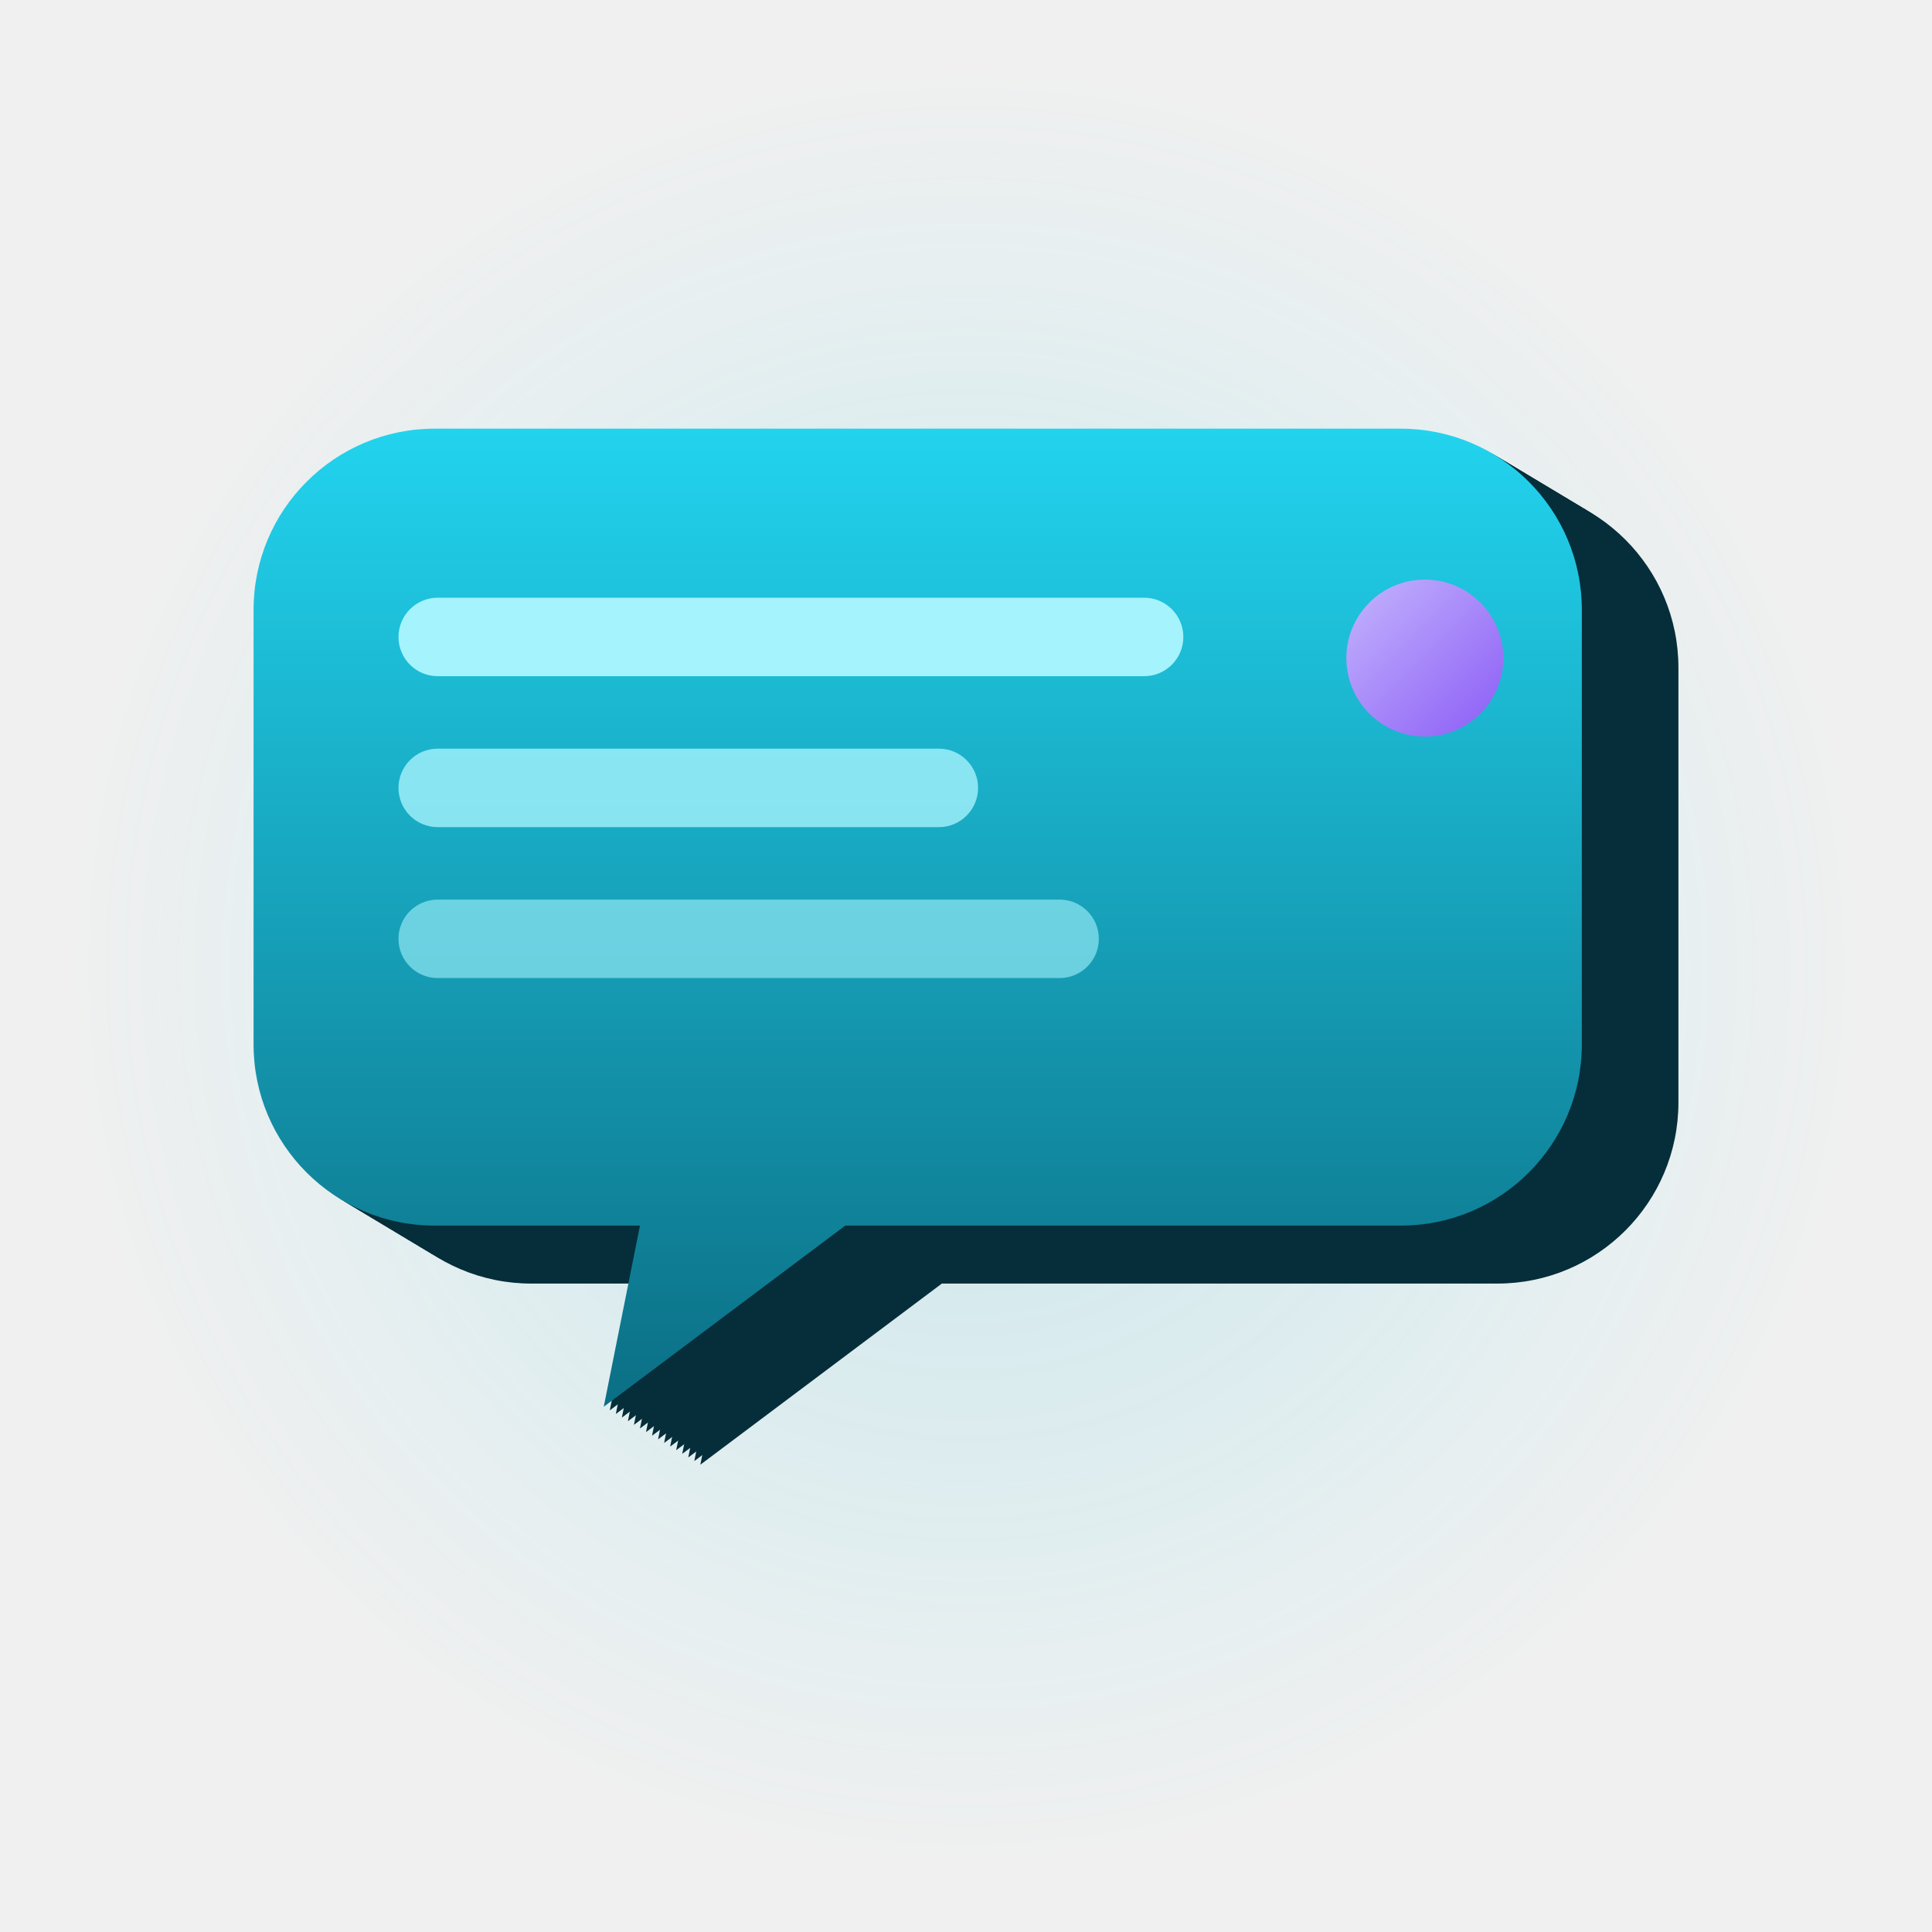
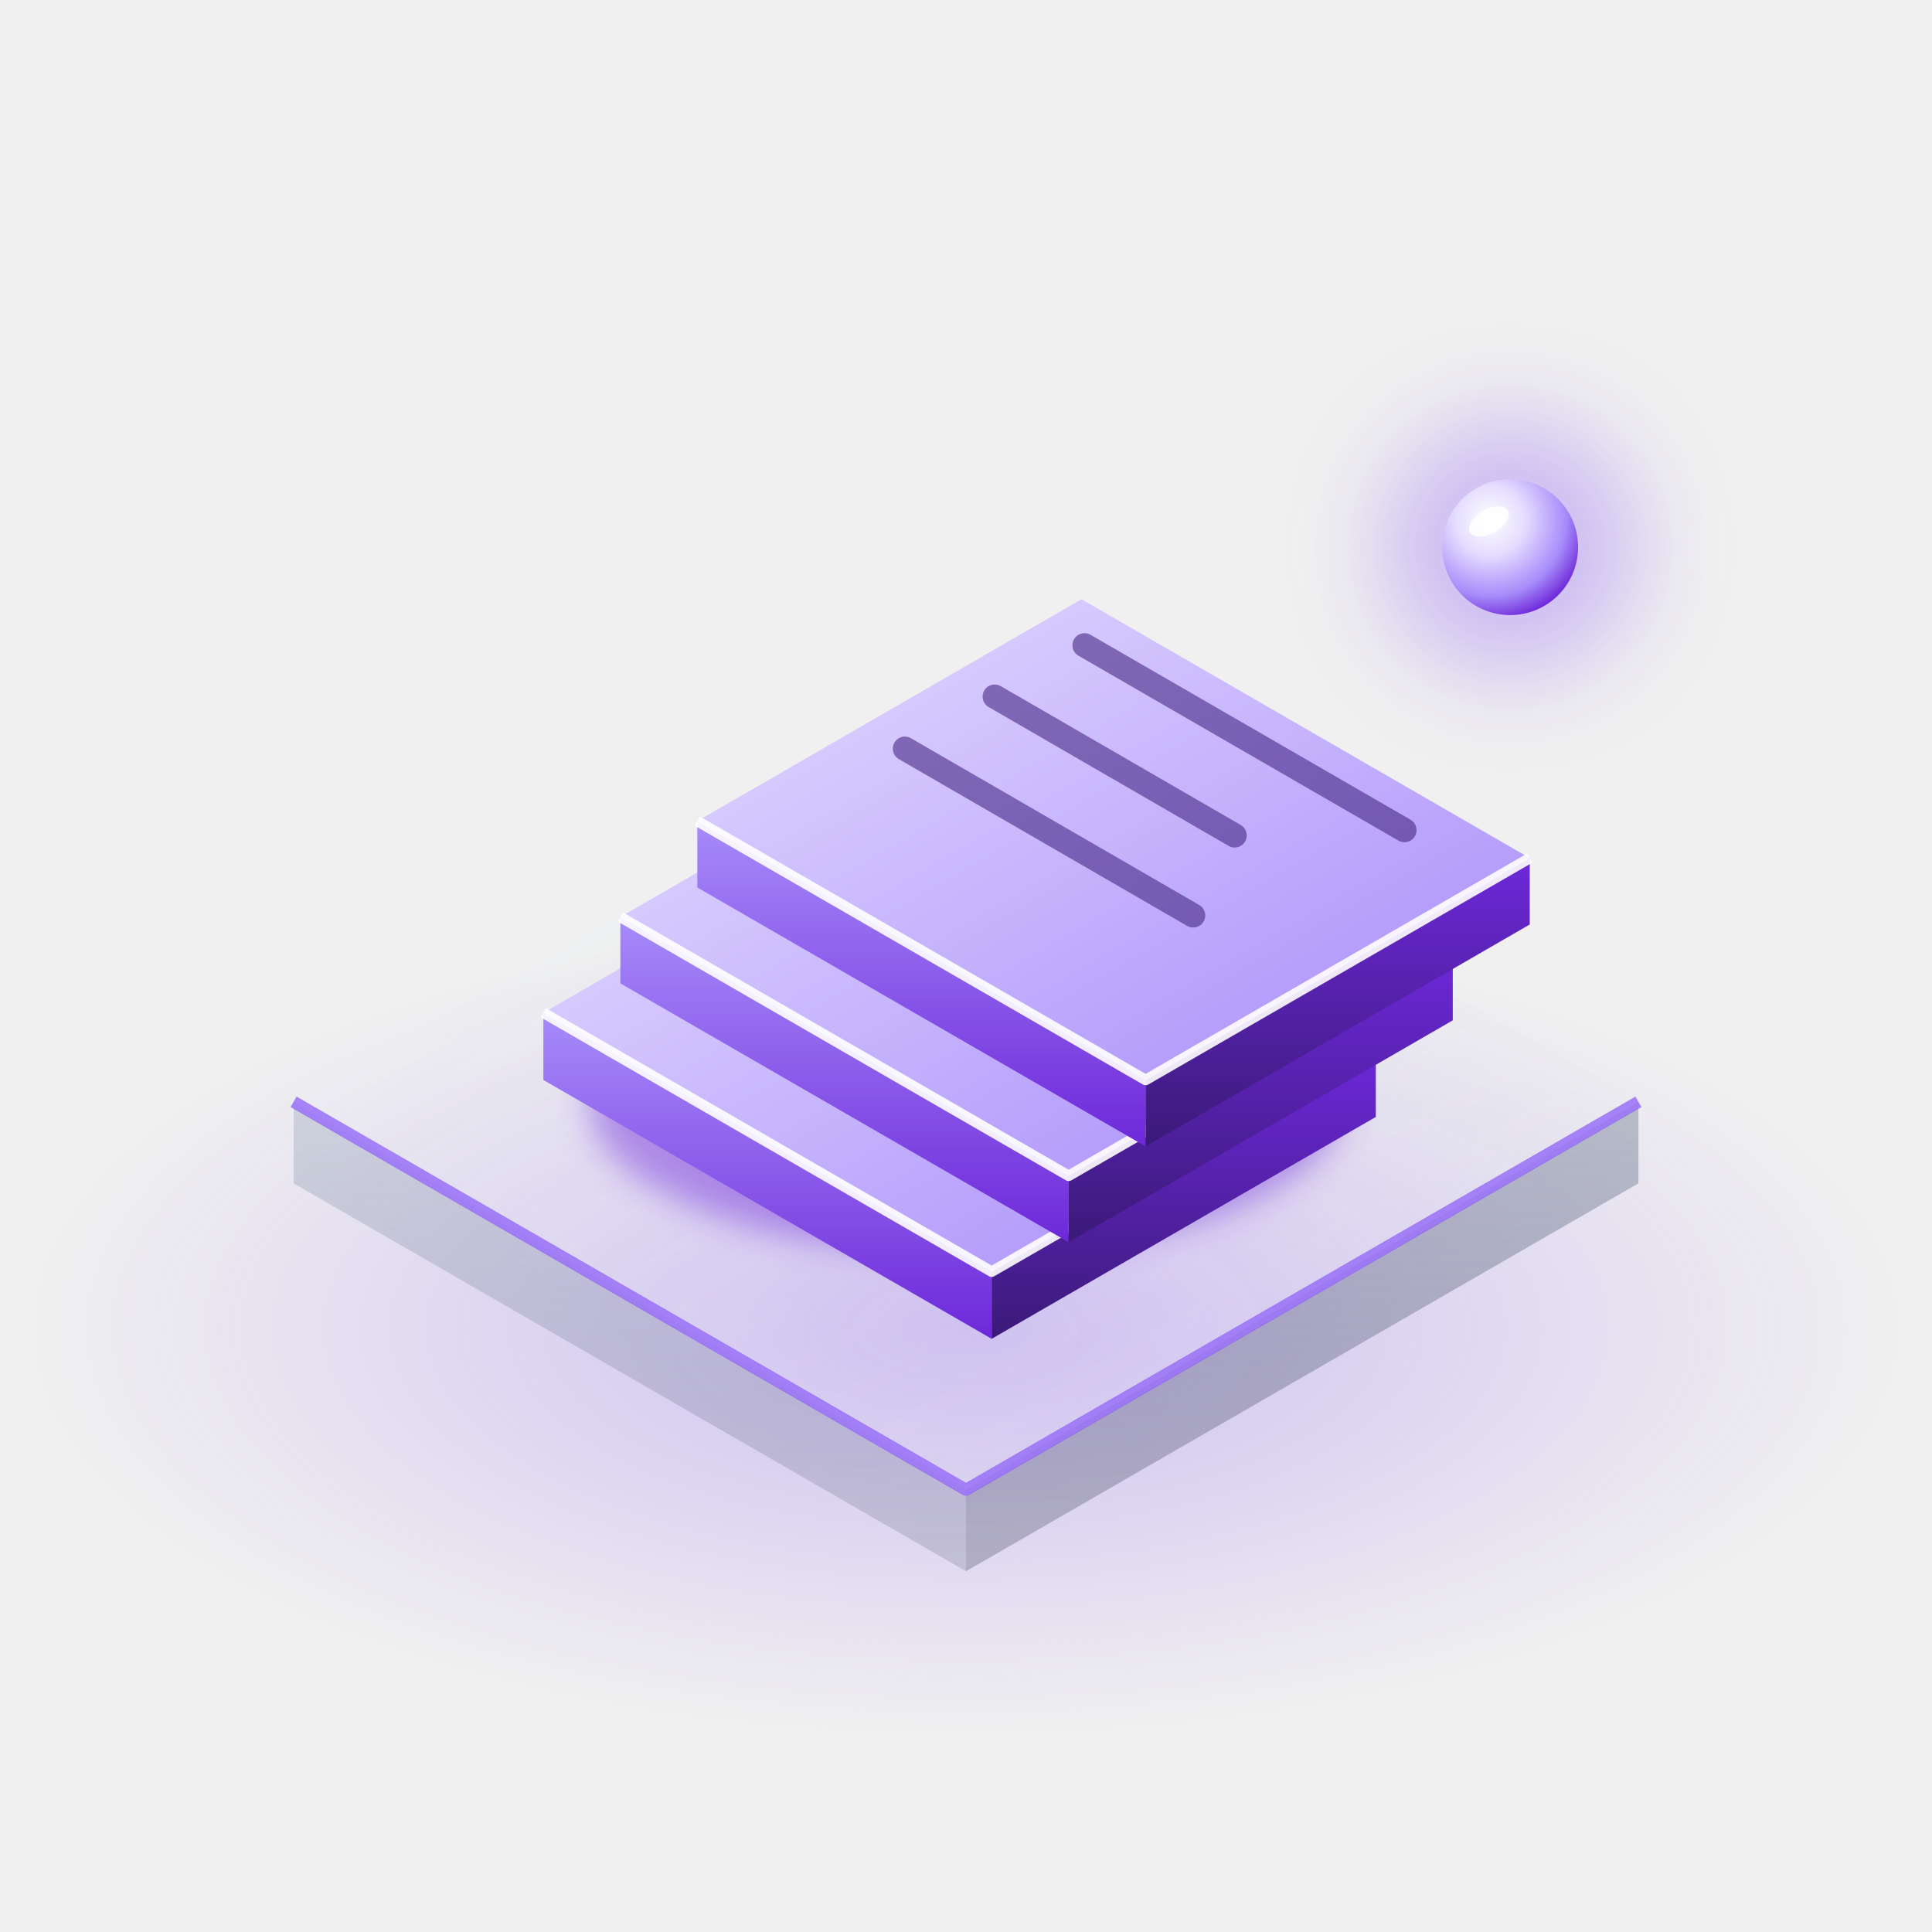
<svg xmlns="http://www.w3.org/2000/svg" viewBox="0 0 256 256" width="256" height="256" fill="none">
  <defs>
-     <linearGradient id="ll-top" x1="0" y1="0" x2="1" y2="1">
-       <stop offset="0" stop-color="#a5f3fc" />
-       <stop offset="1" stop-color="#22d3ee" />
+     <linearGradient id="llmd-top" x1="0" y1="0" x2="1" y2="1">
+       <stop offset="0" stop-color="#e4dcff" stop-opacity="1" />
+       <stop offset="1" stop-color="#a78bfa" stop-opacity="1" />
    </linearGradient>
-     <linearGradient id="ll-face" x1="0" y1="0" x2="0" y2="1">
-       <stop offset="0" stop-color="#22d3ee" />
-       <stop offset="1" stop-color="#0b6f85" />
+     <linearGradient id="llmd-left" x1="0" y1="0" x2="0" y2="1">
+       <stop offset="0" stop-color="#a78bfa" stop-opacity="1" />
+       <stop offset="1" stop-color="#6d28d9" stop-opacity="1" />
    </linearGradient>
-     <linearGradient id="ll-side" x1="0" y1="0" x2="0" y2="1">
-       <stop offset="0" stop-color="#0b6f85" />
-       <stop offset="1" stop-color="#052e3a" />
+     <linearGradient id="llmd-right" x1="0" y1="0" x2="0" y2="1">
+       <stop offset="0" stop-color="#6d28d9" stop-opacity="1" />
+       <stop offset="1" stop-color="#3b1a78" stop-opacity="1" />
    </linearGradient>
-     <linearGradient id="ll-vio" x1="0" y1="0" x2="1" y2="1">
-       <stop offset="0" stop-color="#c4b5fd" />
-       <stop offset="1" stop-color="#8b5cf6" />
+     <linearGradient id="llmd-spec" x1="0" y1="0" x2="1" y2="1">
+       <stop offset="0" stop-color="#ffffff" stop-opacity="0.55" />
+       <stop offset="1" stop-color="#ffffff" stop-opacity="0" />
    </linearGradient>
-     <radialGradient id="ll-glow" cx="0.5" cy="0.5" r="0.5">
-       <stop offset="0" stop-color="#0891b2" stop-opacity="0.18" />
-       <stop offset="0.6" stop-color="#22d3ee" stop-opacity="0.08" />
-       <stop offset="1" stop-color="#22d3ee" stop-opacity="0" />
+     <linearGradient id="llmd-ptop" x1="0" y1="0" x2="1" y2="1">
+       <stop offset="0" stop-color="#f1f5f9" stop-opacity="0.16" />
+       <stop offset="1" stop-color="#cbd5e1" stop-opacity="0.06" />
+     </linearGradient>
+     <linearGradient id="llmd-pleft" x1="0" y1="0" x2="0" y2="1">
+       <stop offset="0" stop-color="#94a3b8" stop-opacity="0.35" />
+       <stop offset="1" stop-color="#475569" stop-opacity="0.2" />
+     </linearGradient>
+     <linearGradient id="llmd-pright" x1="0" y1="0" x2="0" y2="1">
+       <stop offset="0" stop-color="#64748b" stop-opacity="0.4" />
+       <stop offset="1" stop-color="#1e293b" stop-opacity="0.25" />
+     </linearGradient>
+     <radialGradient id="llmd-halo" cx=".5" cy=".5" r=".5">
+       <stop offset="0" stop-color="#8b5cf6" stop-opacity="0.34" />
+       <stop offset="1" stop-color="#8b5cf6" stop-opacity="0" />
    </radialGradient>
+     <radialGradient id="llmd-orb" cx=".35" cy=".3" r=".75">
+       <stop offset="0" stop-color="#ffffff" />
+       <stop offset=".35" stop-color="#e4dcff" />
+       <stop offset=".75" stop-color="#a78bfa" />
+       <stop offset="1" stop-color="#6d28d9" />
+     </radialGradient>
+     <filter id="llmd-blur" x="-50%" y="-50%" width="200%" height="200%">
+       <feGaussianBlur stdDeviation="6" />
+     </filter>
+     <filter id="llmd-soft" x="-50%" y="-50%" width="200%" height="200%">
+       <feGaussianBlur stdDeviation="2.2" />
+     </filter>
  </defs>
-   <circle cx="128" cy="128" r="118" fill="url(#ll-glow)" />
-   <g transform="translate(128,128) scale(0.8) translate(-128.0,-133.0)">
-     <g transform="translate(16.00,9.60)">
-       <path d="M40 44h160a30 30 0 0 1 30 30v72a30 30 0 0 1-30 30H108l-40 30 6-30H40a30 30 0 0 1-30-30V74a30 30 0 0 1 30-30z" fill="#052e3a" />
-     </g>
-     <g transform="translate(15.00,9.00)">
-       <path d="M40 44h160a30 30 0 0 1 30 30v72a30 30 0 0 1-30 30H108l-40 30 6-30H40a30 30 0 0 1-30-30V74a30 30 0 0 1 30-30z" fill="#052e3a" />
-     </g>
-     <g transform="translate(14.00,8.40)">
-       <path d="M40 44h160a30 30 0 0 1 30 30v72a30 30 0 0 1-30 30H108l-40 30 6-30H40a30 30 0 0 1-30-30V74a30 30 0 0 1 30-30z" fill="#052e3a" />
-     </g>
-     <g transform="translate(13.00,7.80)">
-       <path d="M40 44h160a30 30 0 0 1 30 30v72a30 30 0 0 1-30 30H108l-40 30 6-30H40a30 30 0 0 1-30-30V74a30 30 0 0 1 30-30z" fill="#052e3a" />
-     </g>
-     <g transform="translate(12.00,7.20)">
-       <path d="M40 44h160a30 30 0 0 1 30 30v72a30 30 0 0 1-30 30H108l-40 30 6-30H40a30 30 0 0 1-30-30V74a30 30 0 0 1 30-30z" fill="#052e3a" />
-     </g>
-     <g transform="translate(11.00,6.60)">
-       <path d="M40 44h160a30 30 0 0 1 30 30v72a30 30 0 0 1-30 30H108l-40 30 6-30H40a30 30 0 0 1-30-30V74a30 30 0 0 1 30-30z" fill="#052e3a" />
-     </g>
-     <g transform="translate(10.00,6.00)">
-       <path d="M40 44h160a30 30 0 0 1 30 30v72a30 30 0 0 1-30 30H108l-40 30 6-30H40a30 30 0 0 1-30-30V74a30 30 0 0 1 30-30z" fill="#052e3a" />
-     </g>
-     <g transform="translate(9.00,5.40)">
-       <path d="M40 44h160a30 30 0 0 1 30 30v72a30 30 0 0 1-30 30H108l-40 30 6-30H40a30 30 0 0 1-30-30V74a30 30 0 0 1 30-30z" fill="#052e3a" />
-     </g>
-     <g transform="translate(8.00,4.80)">
-       <path d="M40 44h160a30 30 0 0 1 30 30v72a30 30 0 0 1-30 30H108l-40 30 6-30H40a30 30 0 0 1-30-30V74a30 30 0 0 1 30-30z" fill="#052e3a" />
-     </g>
-     <g transform="translate(7.00,4.20)">
-       <path d="M40 44h160a30 30 0 0 1 30 30v72a30 30 0 0 1-30 30H108l-40 30 6-30H40a30 30 0 0 1-30-30V74a30 30 0 0 1 30-30z" fill="#052e3a" />
-     </g>
-     <g transform="translate(6.00,3.60)">
-       <path d="M40 44h160a30 30 0 0 1 30 30v72a30 30 0 0 1-30 30H108l-40 30 6-30H40a30 30 0 0 1-30-30V74a30 30 0 0 1 30-30z" fill="#052e3a" />
-     </g>
-     <g transform="translate(5.00,3.00)">
-       <path d="M40 44h160a30 30 0 0 1 30 30v72a30 30 0 0 1-30 30H108l-40 30 6-30H40a30 30 0 0 1-30-30V74a30 30 0 0 1 30-30z" fill="#052e3a" />
-     </g>
-     <g transform="translate(4.00,2.40)">
-       <path d="M40 44h160a30 30 0 0 1 30 30v72a30 30 0 0 1-30 30H108l-40 30 6-30H40a30 30 0 0 1-30-30V74a30 30 0 0 1 30-30z" fill="#052e3a" />
-     </g>
-     <g transform="translate(3.00,1.80)">
-       <path d="M40 44h160a30 30 0 0 1 30 30v72a30 30 0 0 1-30 30H108l-40 30 6-30H40a30 30 0 0 1-30-30V74a30 30 0 0 1 30-30z" fill="#052e3a" />
-     </g>
-     <g transform="translate(2.00,1.20)">
-       <path d="M40 44h160a30 30 0 0 1 30 30v72a30 30 0 0 1-30 30H108l-40 30 6-30H40a30 30 0 0 1-30-30V74a30 30 0 0 1 30-30z" fill="#052e3a" />
-     </g>
-     <g transform="translate(1.00,0.60)">
-       <path d="M40 44h160a30 30 0 0 1 30 30v72a30 30 0 0 1-30 30H108l-40 30 6-30H40a30 30 0 0 1-30-30V74a30 30 0 0 1 30-30z" fill="#052e3a" />
-     </g>
-     <path d="M40 44h160a30 30 0 0 1 30 30v72a30 30 0 0 1-30 30H108l-40 30 6-30H40a30 30 0 0 1-30-30V74a30 30 0 0 1 30-30z" fill="url(#ll-face)" />
-     <g fill="#a5f3fc">
-       <rect x="34" y="72" width="130" height="13" rx="6.5" />
-       <rect x="34" y="97" width="96" height="13" rx="6.5" opacity="0.8" />
-       <rect x="34" y="122" width="116" height="13" rx="6.5" opacity="0.6" />
-     </g>
-     <circle cx="204" cy="82" r="13" fill="url(#ll-vio)" />
-   </g>
+   <ellipse cx="128" cy="176.0" rx="124" ry="54" fill="url(#llmd-halo)" />
+   <polygon points="38.9,156.8 128.0,208.2 128.0,197.4 38.9,146.0" fill="url(#llmd-pleft)" />
+   <polygon points="217.1,156.8 128.0,208.2 128.0,197.4 217.1,146.0" fill="url(#llmd-pright)" />
+   <polygon points="128.0,94.5 217.1,146.0 128.0,197.4 38.9,146.0" fill="url(#llmd-ptop)" />
+   <polyline points="38.9,146.0 128.0,197.4 217.1,146.0" fill="none" stroke="#ffffff" stroke-opacity="0.5" stroke-width="1.4" stroke-linejoin="round" />
+   <polyline points="38.9,146.0 128.0,197.4 217.1,146.0" fill="none" stroke="#8b5cf6" stroke-width="1.6" stroke-opacity=".75" stroke-linejoin="round" />
+   <ellipse cx="128.0" cy="146.0" rx="50" ry="20" fill="#6d28d9" opacity="0.45" filter="url(#llmd-soft)" />
+   <polygon points="72.0,143.1 131.4,177.4 131.4,168.5 72.0,134.2" fill="url(#llmd-left)" />
+   <polygon points="182.3,148.0 131.4,177.4 131.4,168.5 182.3,139.1" fill="url(#llmd-right)" />
+   <polygon points="122.9,104.8 182.3,139.1 131.4,168.5 72.0,134.2" fill="url(#llmd-top)" />
+   <polyline points="72.0,134.2 131.4,168.5 182.3,139.1" fill="none" stroke="#ffffff" stroke-opacity="0.9" stroke-width="1.4" stroke-linejoin="round" />
+   <polygon points="82.2,130.3 141.6,164.6 141.6,155.8 82.2,121.5" fill="url(#llmd-left)" />
+   <polygon points="192.5,135.2 141.6,164.6 141.6,155.8 192.5,126.4" fill="url(#llmd-right)" />
+   <polygon points="133.1,92.1 192.5,126.4 141.6,155.8 82.2,121.5" fill="url(#llmd-top)" />
+   <polyline points="82.2,121.5 141.6,155.8 192.5,126.4" fill="none" stroke="#ffffff" stroke-opacity="0.9" stroke-width="1.4" stroke-linejoin="round" />
+   <polygon points="92.4,117.6 151.8,151.9 151.8,143.1 92.4,108.8" fill="url(#llmd-left)" />
+   <polygon points="202.7,122.5 151.8,151.9 151.8,143.1 202.7,113.7" fill="url(#llmd-right)" />
+   <polygon points="143.3,79.4 202.7,113.7 151.8,143.1 92.4,108.8" fill="url(#llmd-top)" />
+   <polyline points="92.4,108.8 151.8,143.1 202.7,113.7" fill="none" stroke="#ffffff" stroke-opacity="0.9" stroke-width="1.4" stroke-linejoin="round" />
+   <line x1="143.7" y1="85.5" x2="186.1" y2="110.0" stroke="#3b1a78" stroke-width="3.2" stroke-linecap="round" opacity=".55" />
+   <line x1="131.8" y1="92.3" x2="163.6" y2="110.7" stroke="#3b1a78" stroke-width="3.2" stroke-linecap="round" opacity=".55" />
+   <line x1="119.9" y1="99.2" x2="158.1" y2="121.3" stroke="#3b1a78" stroke-width="3.2" stroke-linecap="round" opacity=".55" />
+   <circle cx="200.1" cy="72.5" r="17.1" fill="#8b5cf6" opacity=".35" filter="url(#llmd-blur)" />
+   <circle cx="200.1" cy="72.5" r="9.0" fill="url(#llmd-orb)" />
+   <ellipse cx="197.3" cy="69.1" rx="2.9" ry="1.6" fill="#fff" opacity=".85" transform="rotate(-30 197.3 69.1)" />
</svg>
